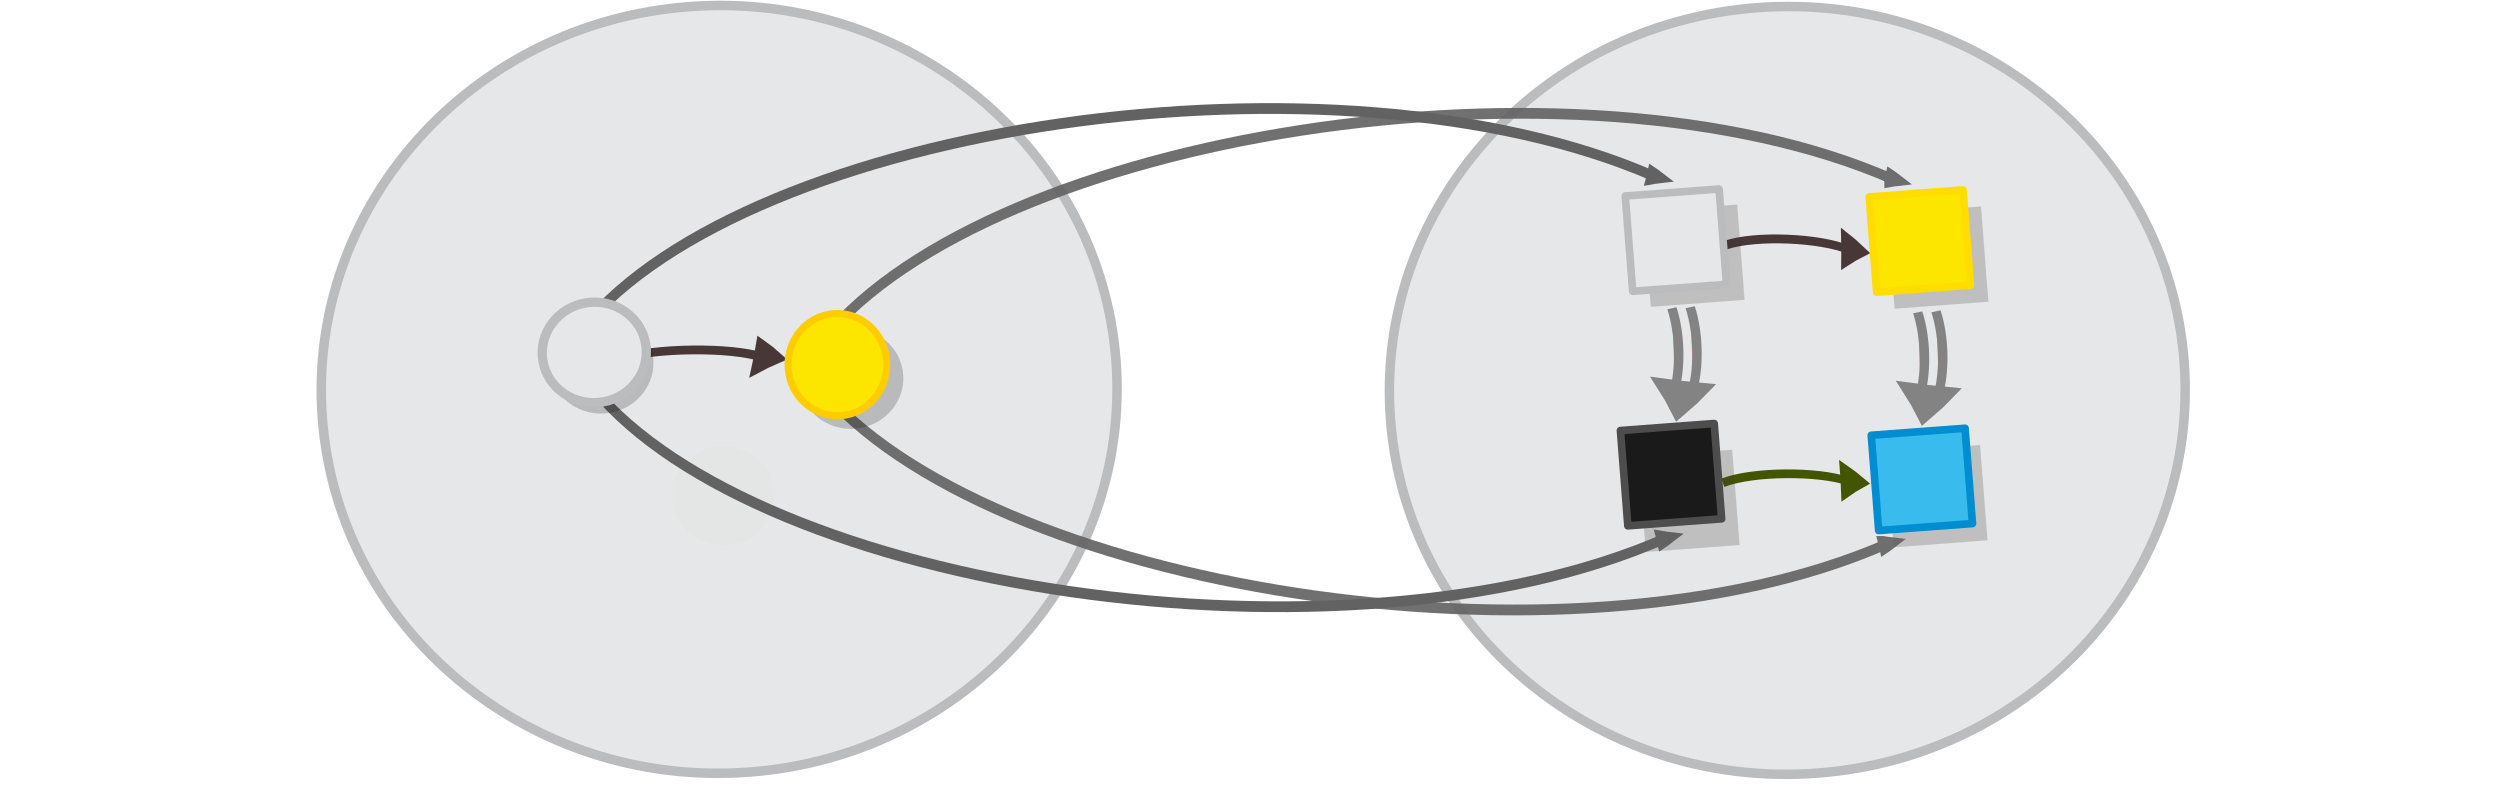
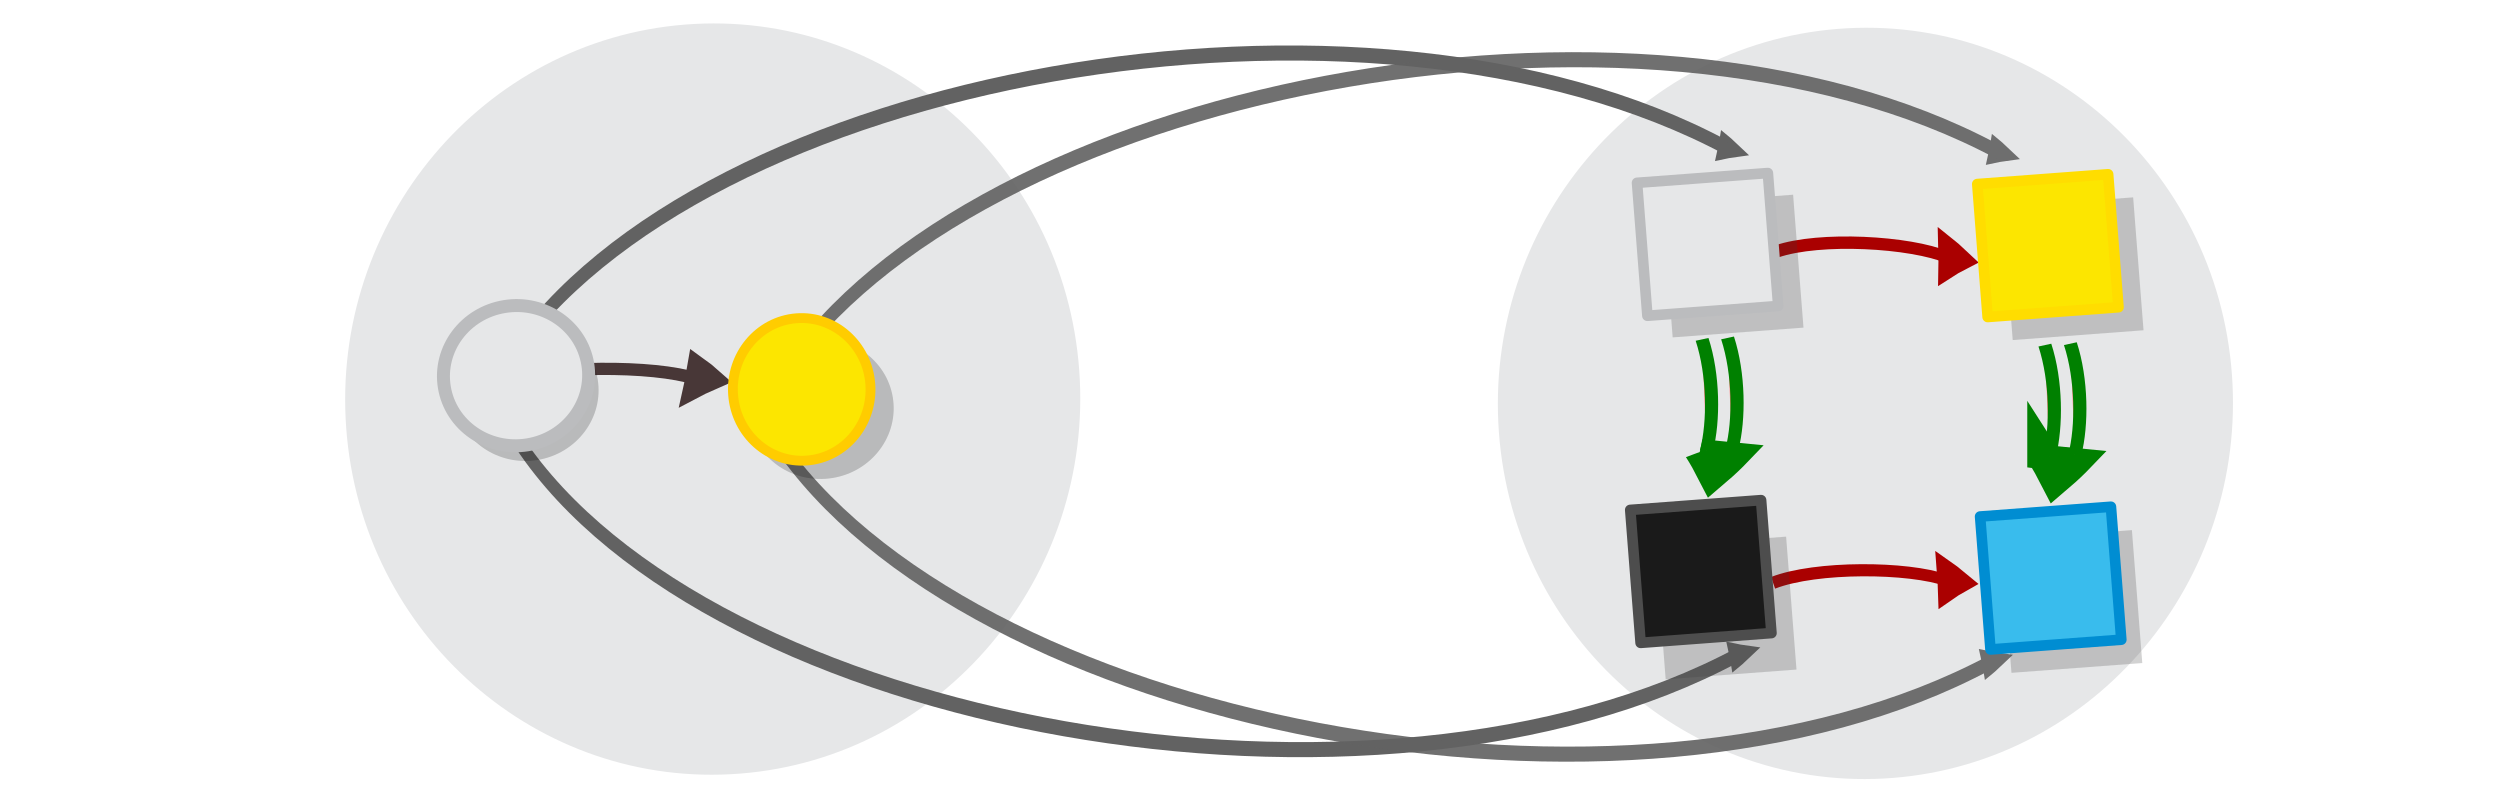
<svg xmlns="http://www.w3.org/2000/svg" viewBox="0 0 595.3 189.5" version="1.1" id="svg15613">
  <defs id="defs15617" />
-   <g id="g42748" transform="matrix(1.339776,-0.1001714,0.1008048,1.292445,-197.932,-16.66194)" />
-   <ellipse style="fill:#e6e7e8;stroke:#bbbcbe;stroke-width:2.262;stroke-miterlimit:10;stroke-dasharray:none;stroke-opacity:1" id="circle15601-9-4-4" cy="105.23" cx="163.52" transform="matrix(0.9972166,-0.07455915,0.07775931,0.9969722,0,0)" rx="94.739" ry="91.414" />
-   <g id="g42748-8" transform="matrix(1.339776,-0.1001714,0.1008048,1.292445,118.7084,-36.28828)" />
-   <ellipse style="fill:#e6e7e8;stroke:#bbbcbe;stroke-width:2.262;stroke-miterlimit:10;stroke-dasharray:none;stroke-opacity:1" id="circle15601-9-4-4-1" cy="124.438" cx="417.077" transform="matrix(0.9972166,-0.07455915,0.07775931,0.9969722,0,0)" rx="94.739" ry="91.414" />
-   <g id="g16319">
+   <g id="g42748" transform="matrix(1.339776,-0.1001714,0.1008048,1.292445,-222.3895,-6.42367)" />
+   <ellipse style="fill:#e6e7e8;stroke:#bbbcbe;stroke-width:0;stroke-miterlimit:10;stroke-dasharray:none;stroke-opacity:1" id="circle15601-9-4-4" cy="108.133" cx="162.278" transform="matrix(0.9968785,-0.0789514,0.07343263,0.9973002,0,0)" rx="87.545" ry="89.42" />
+   <g id="g42748-8" transform="matrix(1.339776,-0.1001714,0.1008048,1.292445,94.25084,-26.05001)" />
+   <ellipse style="fill:#e6e7e8;stroke:#bbbcbe;stroke-width:0;stroke-miterlimit:10;stroke-dasharray:none;stroke-opacity:1" id="circle15601-9-4-4-1" cy="130.83" cx="435.946" transform="matrix(0.9968785,-0.0789514,0.07343263,0.9973002,0,0)" rx="87.545" ry="89.42" />
+   <g id="g16319" transform="matrix(1.137244,0,0,1.398259,-36.78144,-23.51157)">
    <g transform="matrix(0.1736072,-0.01209243,0.02906643,0.2349579,334.8315,-5.240957)" id="g16254" style="fill:#dddddd;stroke:#626262;stroke-width:11.105;stroke-miterlimit:10;stroke-dasharray:none;stroke-opacity:1">
      <path style="stroke:#626262;stroke-width:11.105;stroke-miterlimit:10;stroke-dasharray:none;stroke-opacity:1" id="path1478-7-9-0-19-0-7-4" d="m 298.198,219.106 c 4.67,-0.37 9.497,-0.595 14.431,-0.745 -3.389,-2.338 -7.016,-4.643 -10.882,-6.917 -1.224,2.679 -1.956,4.818 -3.55,7.661 z" />
      <path style="fill:none;stroke:#626262;stroke-width:10.909;stroke-miterlimit:10;stroke-dasharray:none;stroke-opacity:1;paint-order:markers fill stroke" id="path1480-1-3-1-5-7-5-05" d="M -1179.189,294.358 C -917.464,100.394 -104.67,54.838 303.994,216.713" />
    </g>
    <g transform="matrix(0.1736072,-0.01209243,0.02906643,0.2349579,391.5426,-4.588432)" style="display:inline;opacity:0.91;fill:#dddddd;stroke:#626262;stroke-width:11.105;stroke-miterlimit:10;stroke-dasharray:none;stroke-opacity:1" id="g16254-4">
      <path style="stroke:#626262;stroke-width:11.105;stroke-miterlimit:10;stroke-dasharray:none;stroke-opacity:1" id="path1478-7-9-0-19-0-7-4-6" d="m 298.198,219.106 c 4.67,-0.37 9.497,-0.595 14.431,-0.745 -3.389,-2.338 -7.016,-4.643 -10.882,-6.917 -1.224,2.679 -1.956,4.818 -3.55,7.661 z" />
      <path style="fill:none;stroke:#626262;stroke-width:10.909;stroke-miterlimit:10;stroke-dasharray:none;stroke-opacity:1;paint-order:markers fill stroke" id="path1480-1-3-1-5-7-5-05-2" d="M -1176.174,302.645 C -914.449,108.681 -104.67,54.838 303.994,216.713" />
    </g>
  </g>
-   <g style="display:inline;fill:#dddddd;stroke:#483737;stroke-width:6.389;stroke-miterlimit:10" id="g1482-7-0-1-0-3-8" transform="matrix(0.1707184,-0.00307217,0.02371191,0.2426273,383.0271,5.835379)">
-     <path style="stroke:#483737;stroke-width:35.526" id="path1478-7-9-0-19-0-50" transform="matrix(0.4768,-0.02932,0.03214,0.42867,147.58,197.367)" d="m 315.1,101.79 c 10.682,-4.135 21.77,-7.738 33.127,-11.074 -8.518,-8.139 -17.577,-16.01 -27.178,-23.616 -2.04,12.119 -3.103,21.663 -5.949,34.69 z" />
-     <path style="fill:none;stroke:#483737;stroke-width:10.649;paint-order:markers fill stroke" id="path1480-1-3-1-5-7-96" d="M 127.386,78.378 C 176.957,66.302 277.685,72.076 317.498,86.173" transform="matrix(0.89574,0,0,0.81736,18.384,154.236)" />
-   </g>
-   <g style="display:inline;fill:#dddddd;stroke:#445500;stroke-width:6.389;stroke-miterlimit:10" id="g1482-7-0-1-0-3-5-7-2-1-4" transform="matrix(0.1728633,-0.01124732,0.03606305,0.2376918,379.4615,64.56301)">
-     <path style="stroke:#445500;stroke-width:35.526" id="path1478-7-9-0-19-0-0-2-2-0-4" transform="matrix(0.4768,-0.02932,0.03214,0.42867,147.58,197.367)" d="m 315.1,101.79 c 10.682,-4.135 21.77,-7.738 33.127,-11.074 -8.518,-8.139 -17.577,-16.01 -27.178,-23.616 -2.04,12.119 -3.103,21.663 -5.949,34.69 z" />
-     <path style="fill:none;stroke:#445500;stroke-width:10.649;paint-order:markers fill stroke" id="path1480-1-3-1-5-7-4-7-6-6-4" d="M 127.386,78.378 C 176.957,66.302 277.685,72.076 317.498,86.173" transform="matrix(0.89574,0,0,0.81736,18.384,154.236)" />
-   </g>
-   <g id="g16122" transform="translate(-77.93402,65.19276)">
-     <rect transform="matrix(0.9972166,-0.07455915,0.0777593,0.9969722,0,0)" style="opacity:0.23;fill:#3a3a3a;fill-opacity:1;stroke:#cccccc;stroke-width:0;stroke-linecap:round;stroke-linejoin:round;stroke-miterlimit:10;stroke-dasharray:none;stroke-dashoffset:0;stroke-opacity:1" id="rect24164-1-7" width="22.396" height="22.763" x="463.262" y="78.332" />
-     <rect transform="matrix(0.9972166,-0.07455915,0.0777593,0.9969722,0,0)" style="opacity:1;fill:#1a1a1a;fill-opacity:1;stroke:#4d4d4d;stroke-width:1.812;stroke-linecap:round;stroke-linejoin:round;stroke-miterlimit:10;stroke-dasharray:none;stroke-dashoffset:0;stroke-opacity:1" id="rect24164-8" width="22.396" height="22.763" x="459.481" y="71.8" />
-   </g>
-   <g id="g16118" transform="translate(-52.33268,9.786877)">
-     <rect transform="matrix(0.9972166,-0.07455915,0.0777593,0.9969722,0,0)" style="opacity:0.23;fill:#3a3a3a;fill-opacity:1;stroke:#cccccc;stroke-width:0;stroke-linecap:round;stroke-linejoin:round;stroke-miterlimit:10;stroke-dasharray:none;stroke-dashoffset:0;stroke-opacity:1" id="rect24164-1-7-5" width="22.396" height="22.763" x="439.159" y="73.548" />
-     <rect transform="matrix(0.9972166,-0.07455915,0.0777593,0.9969722,0,0)" style="opacity:1;fill:#e6e7e8;fill-opacity:1;stroke:#bbbcbe;stroke-width:1.812;stroke-linecap:round;stroke-linejoin:round;stroke-miterlimit:10;stroke-dasharray:none;stroke-dashoffset:0;stroke-opacity:1" id="rect24164-8-7" width="22.396" height="22.763" x="435.147" y="69.541" />
-   </g>
-   <g id="g16130" transform="translate(-63.03175,-36.44837)">
-     <rect transform="matrix(0.9972166,-0.07455915,0.0777593,0.9969722,0,0)" style="opacity:0.23;fill:#3a3a3a;fill-opacity:1;stroke:#cccccc;stroke-width:0;stroke-linecap:round;stroke-linejoin:round;stroke-miterlimit:10;stroke-dasharray:none;stroke-dashoffset:0;stroke-opacity:1" id="rect24164-1-7-4" width="22.396" height="22.763" x="504.075" y="125.232" />
-     <rect transform="matrix(0.9972166,-0.07455915,0.0777593,0.9969722,0,0)" style="opacity:1;fill:#fce600;fill-opacity:1;stroke:#ffdd00;stroke-width:1.812;stroke-linecap:round;stroke-linejoin:round;stroke-miterlimit:10;stroke-dasharray:none;stroke-dashoffset:0;stroke-opacity:1" id="rect24164-8-1" width="22.396" height="22.763" x="500.116" y="120.987" />
-   </g>
-   <g id="g16134" transform="translate(-21.99141,-13.5569)">
-     <rect transform="matrix(0.9972166,-0.07455915,0.0777593,0.9969722,0,0)" style="opacity:0.23;fill:#3a3a3a;fill-opacity:1;stroke:#cccccc;stroke-width:0;stroke-linecap:round;stroke-linejoin:round;stroke-miterlimit:10;stroke-dasharray:none;stroke-dashoffset:0;stroke-opacity:1" id="rect24164-1-7-4-8" width="22.396" height="22.763" x="460.309" y="155.984" />
-     <rect transform="matrix(0.9972166,-0.07455915,0.0777593,0.9969722,0,0)" style="opacity:1;fill:#39bced;fill-opacity:1;stroke:#008dd2;stroke-width:1.812;stroke-linecap:round;stroke-linejoin:round;stroke-miterlimit:10;stroke-dasharray:none;stroke-dashoffset:0;stroke-opacity:1" id="rect24164-8-1-5" width="22.396" height="22.763" x="457.046" y="151.738" />
-   </g>
-   <ellipse cx="162.579" cy="130.562" id="circle15605-2" style="opacity:0.284;fill:#dedede;fill-opacity:1;stroke:none;stroke-width:1.677;stroke-miterlimit:10;stroke-opacity:1" transform="matrix(0.9972166,-0.07455915,0.0777593,0.9969722,0,0)" rx="12.176" ry="11.748" />
-   <g transform="matrix(1,0,0,-1,-1.463787,172.2326)" id="g16319-7">
+   <g transform="matrix(1.137244,0,0,-1.398259,-38.44612,217.3142)" id="g16319-7">
    <g transform="matrix(0.1736072,-0.01209243,0.02906643,0.2349579,338.6526,-3.33041)" id="g16254-2" style="fill:#dddddd;stroke:#626262;stroke-width:11.105;stroke-miterlimit:10;stroke-dasharray:none;stroke-opacity:1">
      <path style="stroke:#626262;stroke-width:11.105;stroke-miterlimit:10;stroke-dasharray:none;stroke-opacity:1" id="path1478-7-9-0-19-0-7-4-4" d="m 298.198,219.106 c 4.67,-0.37 9.497,-0.595 14.431,-0.745 -3.389,-2.338 -7.016,-4.643 -10.882,-6.917 -1.224,2.679 -1.956,4.818 -3.55,7.661 z" />
      <path style="fill:none;stroke:#626262;stroke-width:10.909;stroke-miterlimit:10;stroke-dasharray:none;stroke-opacity:1;paint-order:markers fill stroke" id="path1480-1-3-1-5-7-5-05-0" d="M -1179.189,294.358 C -917.464,100.394 -104.67,54.838 303.994,216.713" />
    </g>
    <g transform="matrix(0.1736072,-0.01209243,0.02906643,0.2349579,391.5426,-4.588432)" style="display:inline;opacity:0.91;fill:#dddddd;stroke:#626262;stroke-width:11.105;stroke-miterlimit:10;stroke-dasharray:none;stroke-opacity:1" id="g16254-4-6">
      <path style="stroke:#626262;stroke-width:11.105;stroke-miterlimit:10;stroke-dasharray:none;stroke-opacity:1" id="path1478-7-9-0-19-0-7-4-6-2" d="m 298.198,219.106 c 4.67,-0.37 9.497,-0.595 14.431,-0.745 -3.389,-2.338 -7.016,-4.643 -10.882,-6.917 -1.224,2.679 -1.956,4.818 -3.55,7.661 z" />
      <path style="fill:none;stroke:#626262;stroke-width:10.909;stroke-miterlimit:10;stroke-dasharray:none;stroke-opacity:1;paint-order:markers fill stroke" id="path1480-1-3-1-5-7-5-05-2-9" d="M -1176.174,302.645 C -914.449,108.681 -104.67,54.838 303.994,216.713" />
    </g>
  </g>
-   <g style="display:inline;fill:#dddddd;stroke:#483737;stroke-width:6.389;stroke-miterlimit:10" id="g1482-7-0-1-0-3" transform="matrix(0.2031684,-0.0122248,-0.02062295,0.239988,124.4517,34.79842)">
+   <g style="display:inline;fill:#dddddd;stroke:#483737;stroke-width:6.389;stroke-miterlimit:10" id="g1482-7-0-1-0-3" transform="matrix(0.2833658,-0.01705034,-0.02876352,0.3347194,86.36829,20.15571)">
    <path style="stroke:#483737;stroke-width:35.526" id="path1478-7-9-0-19-0" transform="matrix(0.4768,-0.02932,0.03214,0.42867,147.58,197.367)" d="m 315.1,101.79 c 10.682,-4.135 21.77,-7.738 33.127,-11.074 -8.518,-8.139 -17.577,-16.01 -27.178,-23.616 -2.04,12.119 -3.103,21.663 -5.949,34.69 z" />
    <path style="fill:none;stroke:#483737;stroke-width:10.649;paint-order:markers fill stroke" id="path1480-1-3-1-5-7" d="M 127.386,78.378 C 176.957,66.302 277.685,72.076 317.498,86.173" transform="matrix(0.89574,0,0,0.81736,18.384,154.236)" />
  </g>
-   <g id="g16153" transform="translate(5.540588,-5.349533)">
+   <g id="g16153" transform="matrix(1.394734,0,0,1.394734,-79.48101,-35.84)">
    <ellipse cx="179.044" cy="125.677" id="circle15601-9-4-6-2" style="opacity:0.203;fill:#030303;fill-opacity:1;stroke:none;stroke-width:2.214;stroke-miterlimit:10;stroke-dasharray:none;stroke-opacity:1" transform="matrix(0.9872427,-0.1592225,0.1623902,0.9867266,0,0)" rx="12.4" ry="11.965" />
    <ellipse ry="11.748" rx="12.176" transform="matrix(-0.07418163,-0.9972448,0.9970015,-0.07738188,0,0)" style="fill:#fce600;fill-opacity:1;stroke:#ffcc00;stroke-width:1.677;stroke-miterlimit:10;stroke-opacity:1" id="circle15605" cy="186.489" cx="-106.902" />
  </g>
-   <g id="g16126" transform="rotate(-4.885879,434.2929,492.1544)">
+   <g id="g16126" transform="matrix(1.389666,-0.1187914,0.1187914,1.389666,-130.7526,26.49938)">
    <ellipse ry="11.965" rx="12.4" transform="matrix(0.9972166,-0.07455915,0.0777593,0.9969722,0,0)" style="opacity:0.203;fill:#030303;fill-opacity:1;stroke:none;stroke-width:2.214;stroke-miterlimit:10;stroke-dasharray:none;stroke-opacity:1" id="circle15601-9-4-6" cy="76.349" cx="173.359" />
    <ellipse ry="11.965" rx="12.4" transform="matrix(0.9972166,-0.07455915,0.0777593,0.9969722,0,0)" style="fill:#e6e7e8;stroke:#bbbcbe;stroke-width:2.214;stroke-miterlimit:10;stroke-dasharray:none;stroke-opacity:1" id="circle15601-9-4" cy="73.519" cx="172.109" />
  </g>
-   <g style="display:inline;fill:#ff8080;stroke:#838383;stroke-width:6.389;stroke-miterlimit:10" id="g1482-7-0-4" transform="matrix(5.1353759e-4,0.1124898,-0.1570098,0.00866299,446.3484,56.08351)">
-     <path style="fill:#ff8080;stroke-width:36.898" id="path1478-7-9-9" d="m 300.111,308.891 c 11.457,-5.059 23.316,-9.601 35.445,-13.89 -8.574,-7.716 -17.731,-15.117 -27.472,-22.203 -2.745,12.606 -4.334,22.493 -7.973,36.094 z" />
-     <path style="fill:#ff8080;stroke-width:14.277;paint-order:markers fill stroke" id="path1480-1-3-7" d="m 130.205,307.633 c 55.069,-12.453 125.336,-12.587 169.068,-4.248" />
-     <path style="display:inline;fill:#ff8080;stroke:#838383;stroke-width:14.277;stroke-miterlimit:10;paint-order:markers fill stroke" id="path1480-1-3-7-9" d="M 130.147,279.927 C 185.216,267.474 255.483,267.341 299.215,275.679" />
+   <g style="display:inline;fill:#dddddd;stroke:#aa0000;stroke-width:6.389;stroke-miterlimit:10;stroke-opacity:1" id="g1482-7-0-1-0-3-8-5" transform="matrix(0.2381068,-0.00428486,0.0330718,0.3384005,384.2558,-13.42046)">
+     <path style="stroke:#aa0000;stroke-width:35.526;stroke-opacity:1" id="path1478-7-9-0-19-0-50-0" transform="matrix(0.4768,-0.02932,0.03214,0.42867,147.58,197.367)" d="m 315.1,101.79 c 10.682,-4.135 21.77,-7.738 33.127,-11.074 -8.518,-8.139 -17.577,-16.01 -27.178,-23.616 -2.04,12.119 -3.103,21.663 -5.949,34.69 z" />
+     <path style="fill:none;stroke:#aa0000;stroke-width:10.649;stroke-opacity:1;paint-order:markers fill stroke" id="path1480-1-3-1-5-7-96-4" d="M 127.386,78.378 C 176.957,66.302 277.685,72.076 317.498,86.173" transform="matrix(0.89574,0,0,0.81736,18.384,154.236)" />
  </g>
-   <g style="display:inline;fill:#ff8080;stroke:#838383;stroke-width:6.389;stroke-miterlimit:10" id="g1482-7-0-4-9" transform="matrix(5.1353759e-4,0.1124898,-0.1570098,0.00866299,504.8751,57.06394)">
-     <path style="fill:#ff8080;stroke-width:36.898" id="path1478-7-9-9-0" d="m 300.111,308.891 c 11.457,-5.059 23.316,-9.601 35.445,-13.89 -8.574,-7.716 -17.731,-15.117 -27.472,-22.203 -2.745,12.606 -4.334,22.493 -7.973,36.094 z" />
-     <path style="fill:#ff8080;stroke-width:14.277;paint-order:markers fill stroke" id="path1480-1-3-7-8" d="m 130.205,307.633 c 55.069,-12.453 125.336,-12.587 169.068,-4.248" />
-     <path style="display:inline;fill:#ff8080;stroke:#838383;stroke-width:14.277;stroke-miterlimit:10;paint-order:markers fill stroke" id="path1480-1-3-7-9-1" d="M 130.147,279.927 C 185.216,267.474 255.483,267.341 299.215,275.679" />
+   <g style="display:inline;fill:#dddddd;stroke:#aa0000;stroke-width:6.389;stroke-miterlimit:10;stroke-opacity:1" id="g1482-7-0-1-0-3-5-7-2-1-4-8" transform="matrix(0.2410983,-0.01568702,0.05029835,0.3315167,379.2828,68.48896)">
+     <path style="stroke:#aa0000;stroke-width:35.526;stroke-opacity:1" id="path1478-7-9-0-19-0-0-2-2-0-4-7" transform="matrix(0.4768,-0.02932,0.03214,0.42867,147.58,197.367)" d="m 315.1,101.79 c 10.682,-4.135 21.77,-7.738 33.127,-11.074 -8.518,-8.139 -17.577,-16.01 -27.178,-23.616 -2.04,12.119 -3.103,21.663 -5.949,34.69 z" />
+     <path style="fill:none;stroke:#aa0000;stroke-width:10.649;stroke-opacity:1;paint-order:markers fill stroke" id="path1480-1-3-1-5-7-4-7-6-6-4-1" d="M 127.386,78.378 C 176.957,66.302 277.685,72.076 317.498,86.173" transform="matrix(0.89574,0,0,0.81736,18.384,154.236)" />
+   </g>
+   <g id="g16122-7" transform="matrix(1.394734,0,0,1.394734,-258.6622,69.36728)">
+     <rect transform="matrix(0.9972166,-0.07455915,0.0777593,0.9969722,0,0)" style="opacity:0.23;fill:#3a3a3a;fill-opacity:1;stroke:#cccccc;stroke-width:0;stroke-linecap:round;stroke-linejoin:round;stroke-miterlimit:10;stroke-dasharray:none;stroke-dashoffset:0;stroke-opacity:1" id="rect24164-1-7-2" width="22.396" height="22.763" x="463.262" y="78.332" />
+     <rect transform="matrix(0.9972166,-0.07455915,0.0777593,0.9969722,0,0)" style="opacity:1;fill:#1a1a1a;fill-opacity:1;stroke:#4d4d4d;stroke-width:1.812;stroke-linecap:round;stroke-linejoin:round;stroke-miterlimit:10;stroke-dasharray:none;stroke-dashoffset:0;stroke-opacity:1" id="rect24164-8-72" width="22.396" height="22.763" x="459.481" y="71.8" />
+   </g>
+   <g id="g16118-2" transform="matrix(1.394734,0,0,1.394734,-222.9552,-7.909165)">
+     <rect transform="matrix(0.9972166,-0.07455915,0.0777593,0.9969722,0,0)" style="opacity:0.23;fill:#3a3a3a;fill-opacity:1;stroke:#cccccc;stroke-width:0;stroke-linecap:round;stroke-linejoin:round;stroke-miterlimit:10;stroke-dasharray:none;stroke-dashoffset:0;stroke-opacity:1" id="rect24164-1-7-5-6" width="22.396" height="22.763" x="439.159" y="73.548" />
+     <rect transform="matrix(0.9972166,-0.07455915,0.0777593,0.9969722,0,0)" style="opacity:1;fill:#e6e7e8;fill-opacity:1;stroke:#bbbcbe;stroke-width:1.812;stroke-linecap:round;stroke-linejoin:round;stroke-miterlimit:10;stroke-dasharray:none;stroke-dashoffset:0;stroke-opacity:1" id="rect24164-8-7-1" width="22.396" height="22.763" x="435.147" y="69.541" />
+   </g>
+   <g id="g16130-0" transform="matrix(1.394734,0,0,1.394734,-237.8775,-72.39503)">
+     <rect transform="matrix(0.9972166,-0.07455915,0.0777593,0.9969722,0,0)" style="opacity:0.23;fill:#3a3a3a;fill-opacity:1;stroke:#cccccc;stroke-width:0;stroke-linecap:round;stroke-linejoin:round;stroke-miterlimit:10;stroke-dasharray:none;stroke-dashoffset:0;stroke-opacity:1" id="rect24164-1-7-4-6" width="22.396" height="22.763" x="504.075" y="125.232" />
+     <rect transform="matrix(0.9972166,-0.07455915,0.0777593,0.9969722,0,0)" style="opacity:1;fill:#fce600;fill-opacity:1;stroke:#ffdd00;stroke-width:1.812;stroke-linecap:round;stroke-linejoin:round;stroke-miterlimit:10;stroke-dasharray:none;stroke-dashoffset:0;stroke-opacity:1" id="rect24164-8-1-1" width="22.396" height="22.763" x="500.116" y="120.987" />
+   </g>
+   <g id="g16134-5" transform="matrix(1.394734,0,0,1.394734,-180.6371,-40.46751)">
+     <rect transform="matrix(0.9972166,-0.07455915,0.0777593,0.9969722,0,0)" style="opacity:0.23;fill:#3a3a3a;fill-opacity:1;stroke:#cccccc;stroke-width:0;stroke-linecap:round;stroke-linejoin:round;stroke-miterlimit:10;stroke-dasharray:none;stroke-dashoffset:0;stroke-opacity:1" id="rect24164-1-7-4-8-9" width="22.396" height="22.763" x="460.309" y="155.984" />
+     <rect transform="matrix(0.9972166,-0.07455915,0.0777593,0.9969722,0,0)" style="opacity:1;fill:#39bced;fill-opacity:1;stroke:#008dd2;stroke-width:1.812;stroke-linecap:round;stroke-linejoin:round;stroke-miterlimit:10;stroke-dasharray:none;stroke-dashoffset:0;stroke-opacity:1" id="rect24164-8-1-5-4" width="22.396" height="22.763" x="457.046" y="151.738" />
+   </g>
+   <g style="display:inline;fill:#ff8080;stroke:#008000;stroke-width:6.389;stroke-miterlimit:10;stroke-opacity:1" id="g1482-7-0-4-90" transform="matrix(7.1624817e-4,0.1568933,-0.2189868,0.01208256,472.5722,56.66231)">
+     <path style="fill:#ff8080;stroke:#008000;stroke-width:36.898;stroke-opacity:1" id="path1478-7-9-9-9" d="m 300.111,308.891 c 11.457,-5.059 23.316,-9.601 35.445,-13.89 -8.574,-7.716 -17.731,-15.117 -27.472,-22.203 -2.745,12.606 -4.334,22.493 -7.973,36.094 z" />
+     <path style="fill:#ff8080;stroke:#008000;stroke-width:14.277;stroke-opacity:1;paint-order:markers fill stroke" id="path1480-1-3-7-1" d="m 130.205,307.633 c 55.069,-12.453 125.336,-12.587 169.068,-4.248" />
+     <path style="display:inline;fill:#ff8080;stroke:#008000;stroke-width:14.277;stroke-miterlimit:10;stroke-opacity:1;paint-order:markers fill stroke" id="path1480-1-3-7-9-7" d="M 130.147,279.927 C 185.216,267.474 255.483,267.341 299.215,275.679" />
+   </g>
+   <g style="display:inline;fill:#ff8080;stroke:#008000;stroke-width:6.389;stroke-miterlimit:10;stroke-opacity:1" id="g1482-7-0-4-9-7" transform="matrix(7.1624817e-4,0.1568933,-0.2189868,0.01208256,554.2013,58.02974)">
+     <path style="fill:#ff8080;stroke:#008000;stroke-width:36.898;stroke-opacity:1" id="path1478-7-9-9-0-1" d="m 300.111,308.891 c 11.457,-5.059 23.316,-9.601 35.445,-13.89 -8.574,-7.716 -17.731,-15.117 -27.472,-22.203 -2.745,12.606 -4.334,22.493 -7.973,36.094 z" />
+     <path style="fill:#ff8080;stroke:#008000;stroke-width:14.277;stroke-opacity:1;paint-order:markers fill stroke" id="path1480-1-3-7-8-1" d="m 130.205,307.633 c 55.069,-12.453 125.336,-12.587 169.068,-4.248" />
+     <path style="display:inline;fill:#ff8080;stroke:#008000;stroke-width:14.277;stroke-miterlimit:10;stroke-opacity:1;paint-order:markers fill stroke" id="path1480-1-3-7-9-1-5" d="M 130.147,279.927 C 185.216,267.474 255.483,267.341 299.215,275.679" />
  </g>
</svg>
